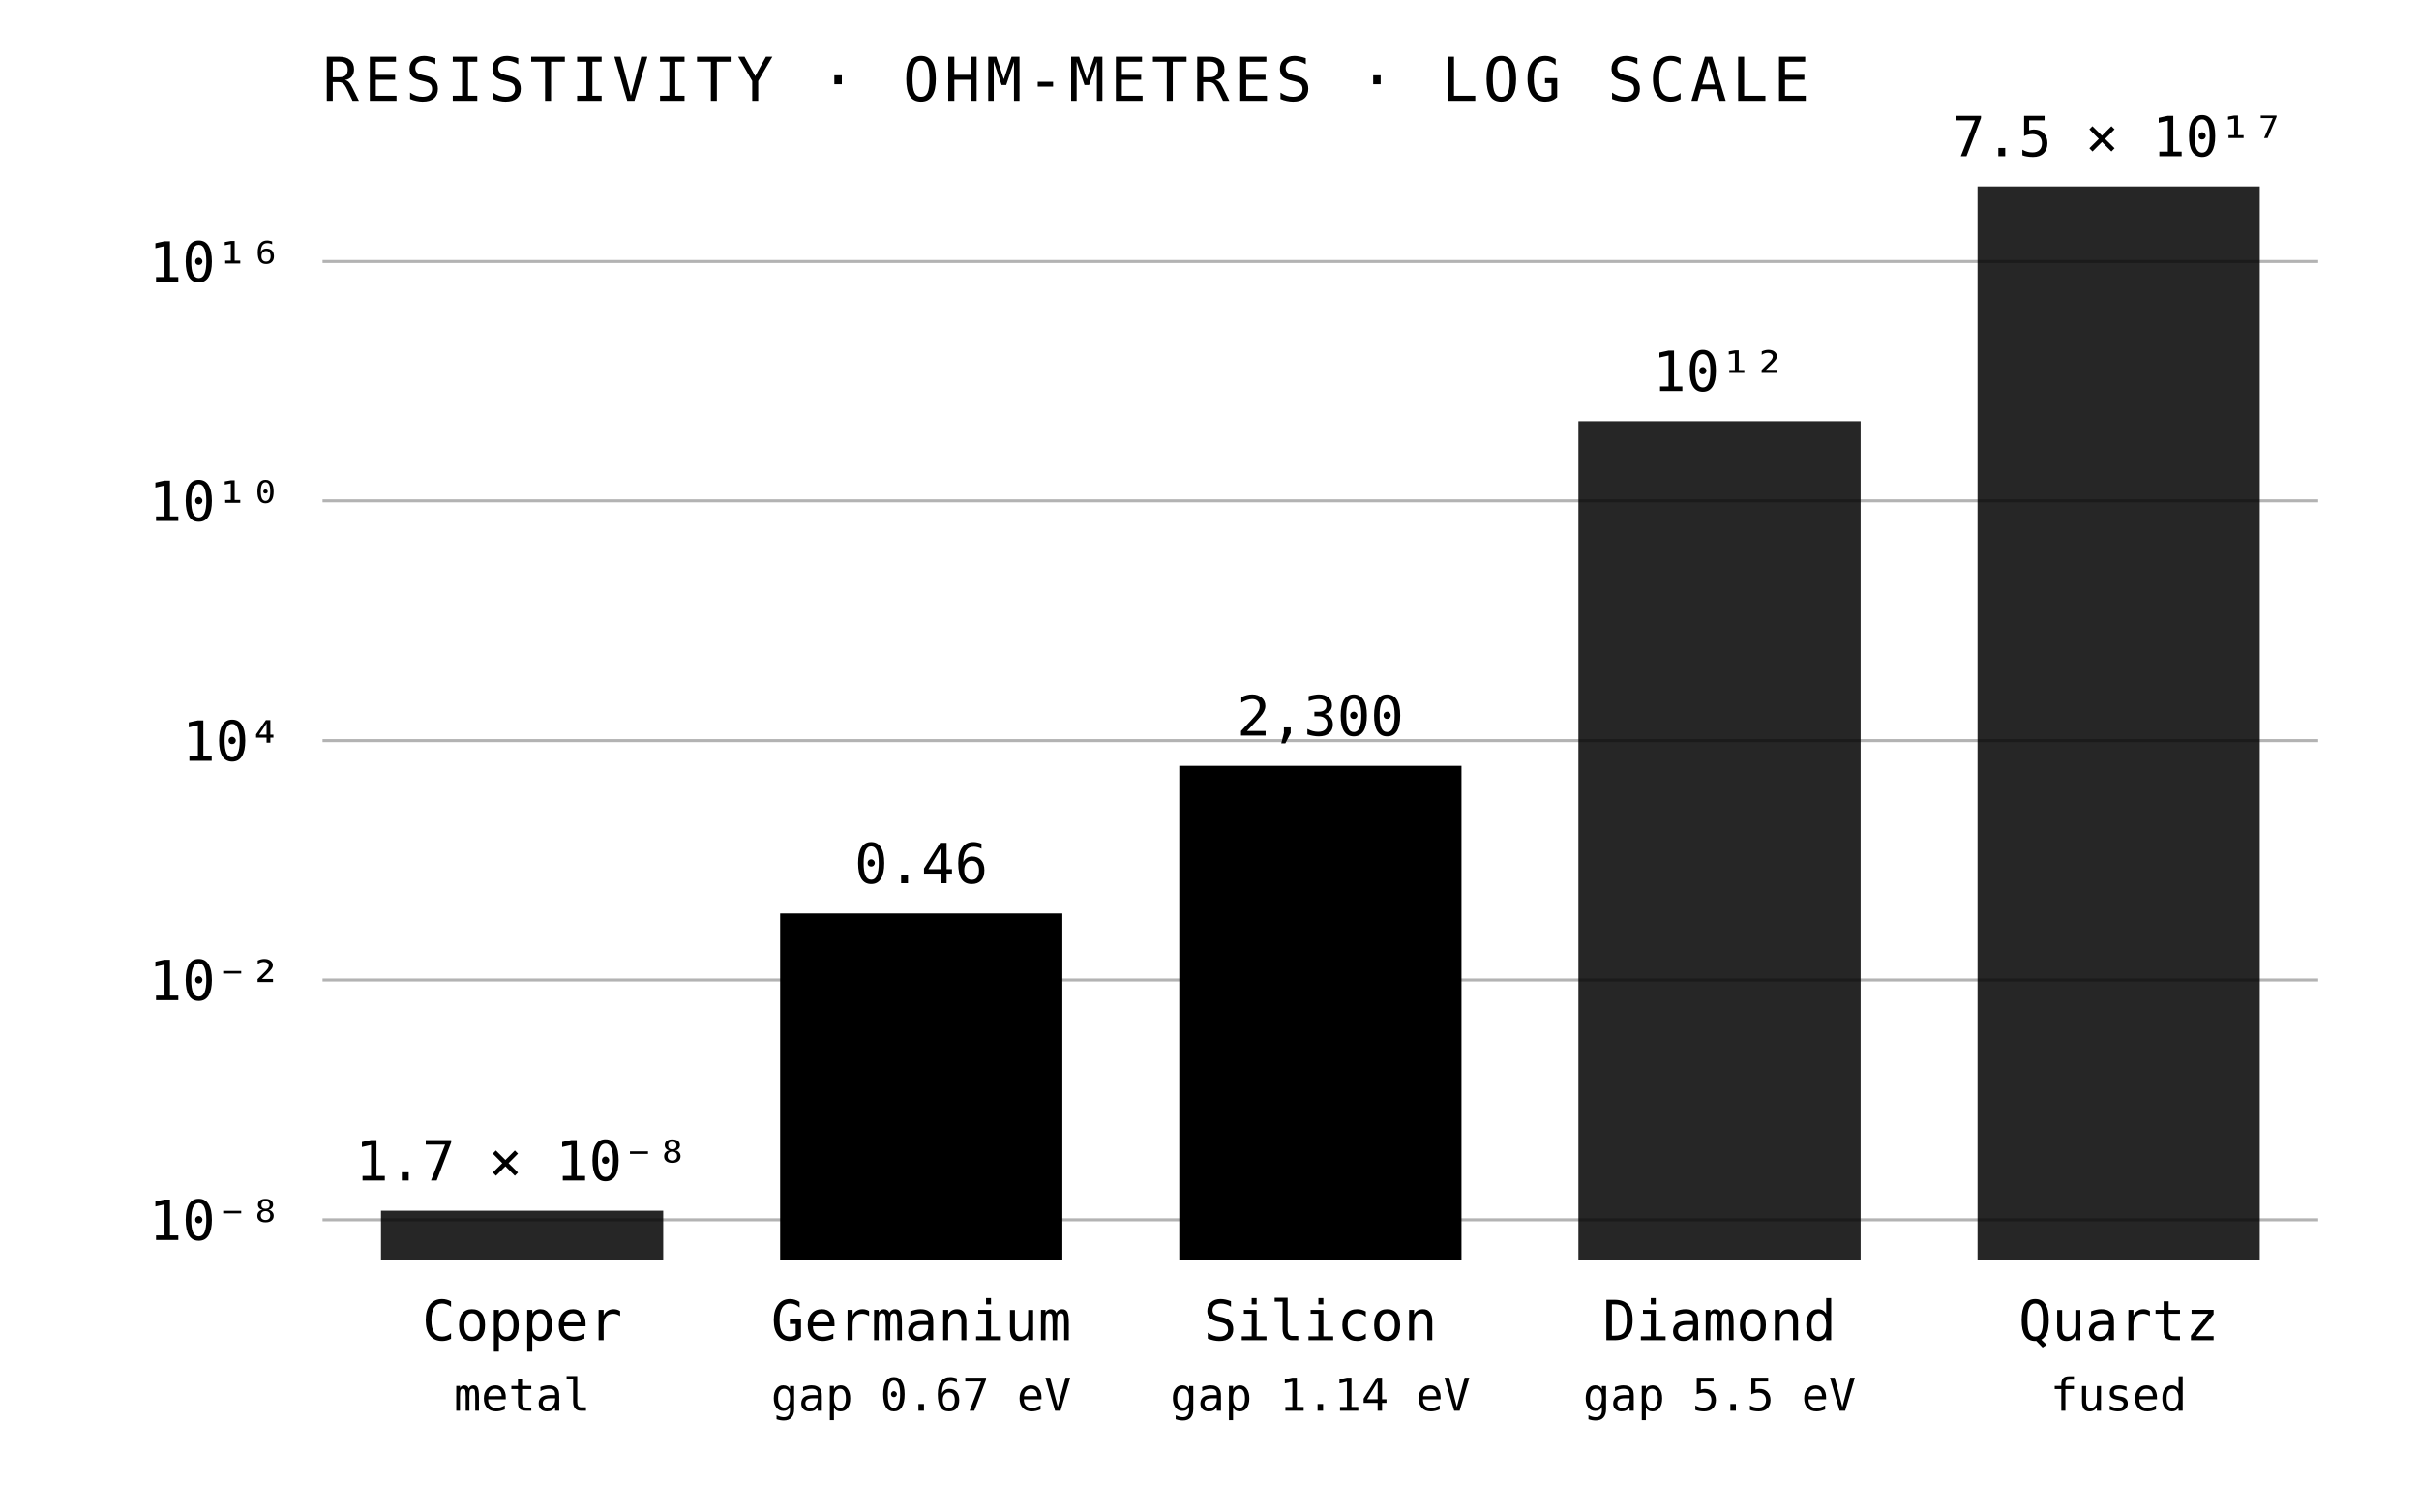
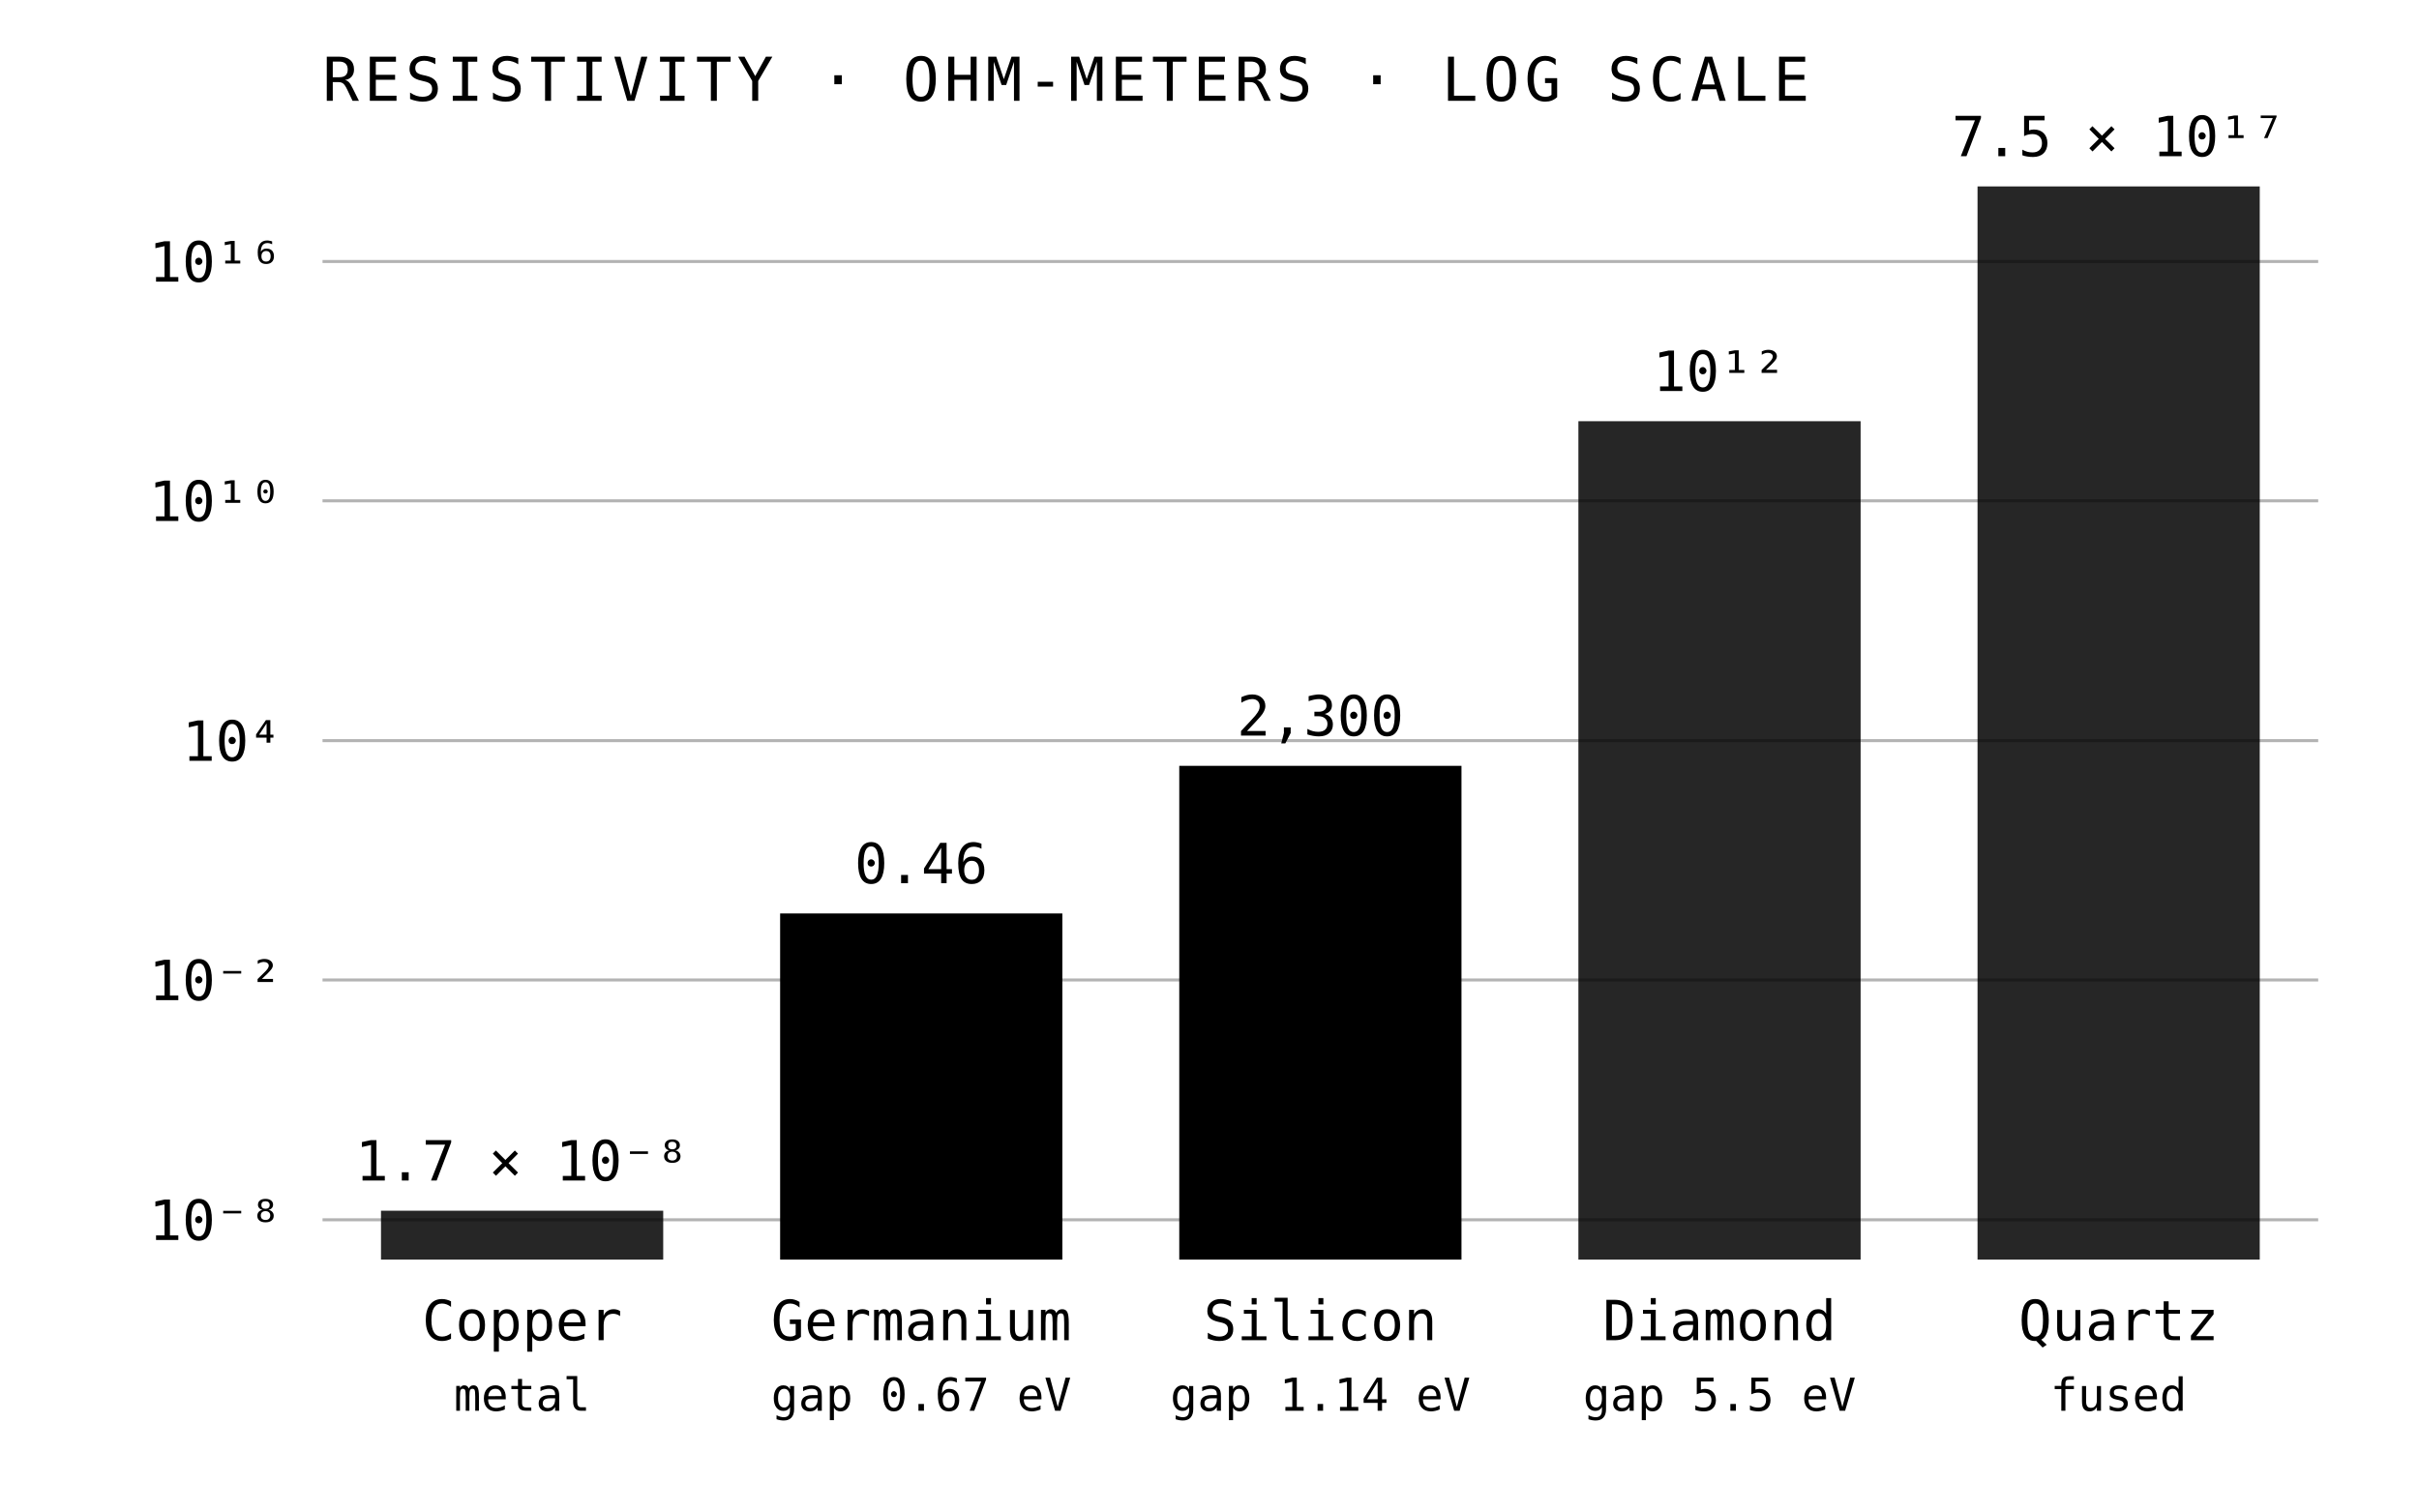
<svg xmlns="http://www.w3.org/2000/svg" viewBox="0 0 480 300" role="img" aria-labelledby="t d">
  <g font-family="ui-monospace, Menlo, Consolas, monospace" font-size="11" fill="currentColor">
    <g class="muted">
      <line x1="64" x2="460" y1="242.1" y2="242.1" stroke="currentColor" stroke-opacity="0.3" stroke-width="0.6" />
      <text x="56" y="246.1" text-anchor="end">10⁻⁸</text>
      <line x1="64" x2="460" y1="194.5" y2="194.5" stroke="currentColor" stroke-opacity="0.3" stroke-width="0.6" />
      <text x="56" y="198.5" text-anchor="end">10⁻²</text>
      <line x1="64" x2="460" y1="147.0" y2="147.0" stroke="currentColor" stroke-opacity="0.3" stroke-width="0.6" />
      <text x="56" y="151.0" text-anchor="end">10⁴</text>
      <line x1="64" x2="460" y1="99.4" y2="99.4" stroke="currentColor" stroke-opacity="0.3" stroke-width="0.6" />
      <text x="56" y="103.4" text-anchor="end">10¹⁰</text>
      <line x1="64" x2="460" y1="51.9" y2="51.9" stroke="currentColor" stroke-opacity="0.3" stroke-width="0.6" />
      <text x="56" y="55.9" text-anchor="end">10¹⁶</text>
    </g>
    <rect x="75.6" y="240.3" width="56" height="9.7" fill-opacity="0.85" />
    <text x="103.6" y="234.3" text-anchor="middle">1.7 × 10⁻⁸</text>
    <text x="103.6" y="266" text-anchor="middle">Copper</text>
    <text x="103.6" y="280" text-anchor="middle" font-size="9" class="muted" fill="currentColor">metal</text>
    <rect x="154.8" y="181.3" width="56" height="68.7" class="accent" fill="currentColor" />
    <text x="182.8" y="175.3" text-anchor="middle">0.46</text>
    <text x="182.8" y="266" text-anchor="middle">Germanium</text>
    <text x="182.8" y="280" text-anchor="middle" font-size="9" class="muted" fill="currentColor">gap 0.67 eV</text>
    <rect x="234.0" y="152.0" width="56" height="98.0" class="accent" fill="currentColor" />
    <text x="262.0" y="146.0" text-anchor="middle">2,300</text>
    <text x="262.0" y="266" text-anchor="middle">Silicon</text>
    <text x="262.0" y="280" text-anchor="middle" font-size="9" class="muted" fill="currentColor">gap 1.14 eV</text>
    <rect x="313.2" y="83.6" width="56" height="166.4" fill-opacity="0.85" />
    <text x="341.2" y="77.6" text-anchor="middle">10¹²</text>
    <text x="341.2" y="266" text-anchor="middle">Diamond</text>
    <text x="341.2" y="280" text-anchor="middle" font-size="9" class="muted" fill="currentColor">gap 5.5 eV</text>
    <rect x="392.4" y="37.0" width="56" height="213.0" fill-opacity="0.85" />
    <text x="420.4" y="31.0" text-anchor="middle">7.5 × 10¹⁷</text>
    <text x="420.4" y="266" text-anchor="middle">Quartz</text>
    <text x="420.4" y="280" text-anchor="middle" font-size="9" class="muted" fill="currentColor">fused</text>
-     <text x="64" y="20" font-size="12" letter-spacing="1">RESISTIVITY · OHM-METRES · LOG SCALE</text>
+     <text x="64" y="20" font-size="12" letter-spacing="1">RESISTIVITY · OHM-METERS · LOG SCALE</text>
  </g>
</svg>
